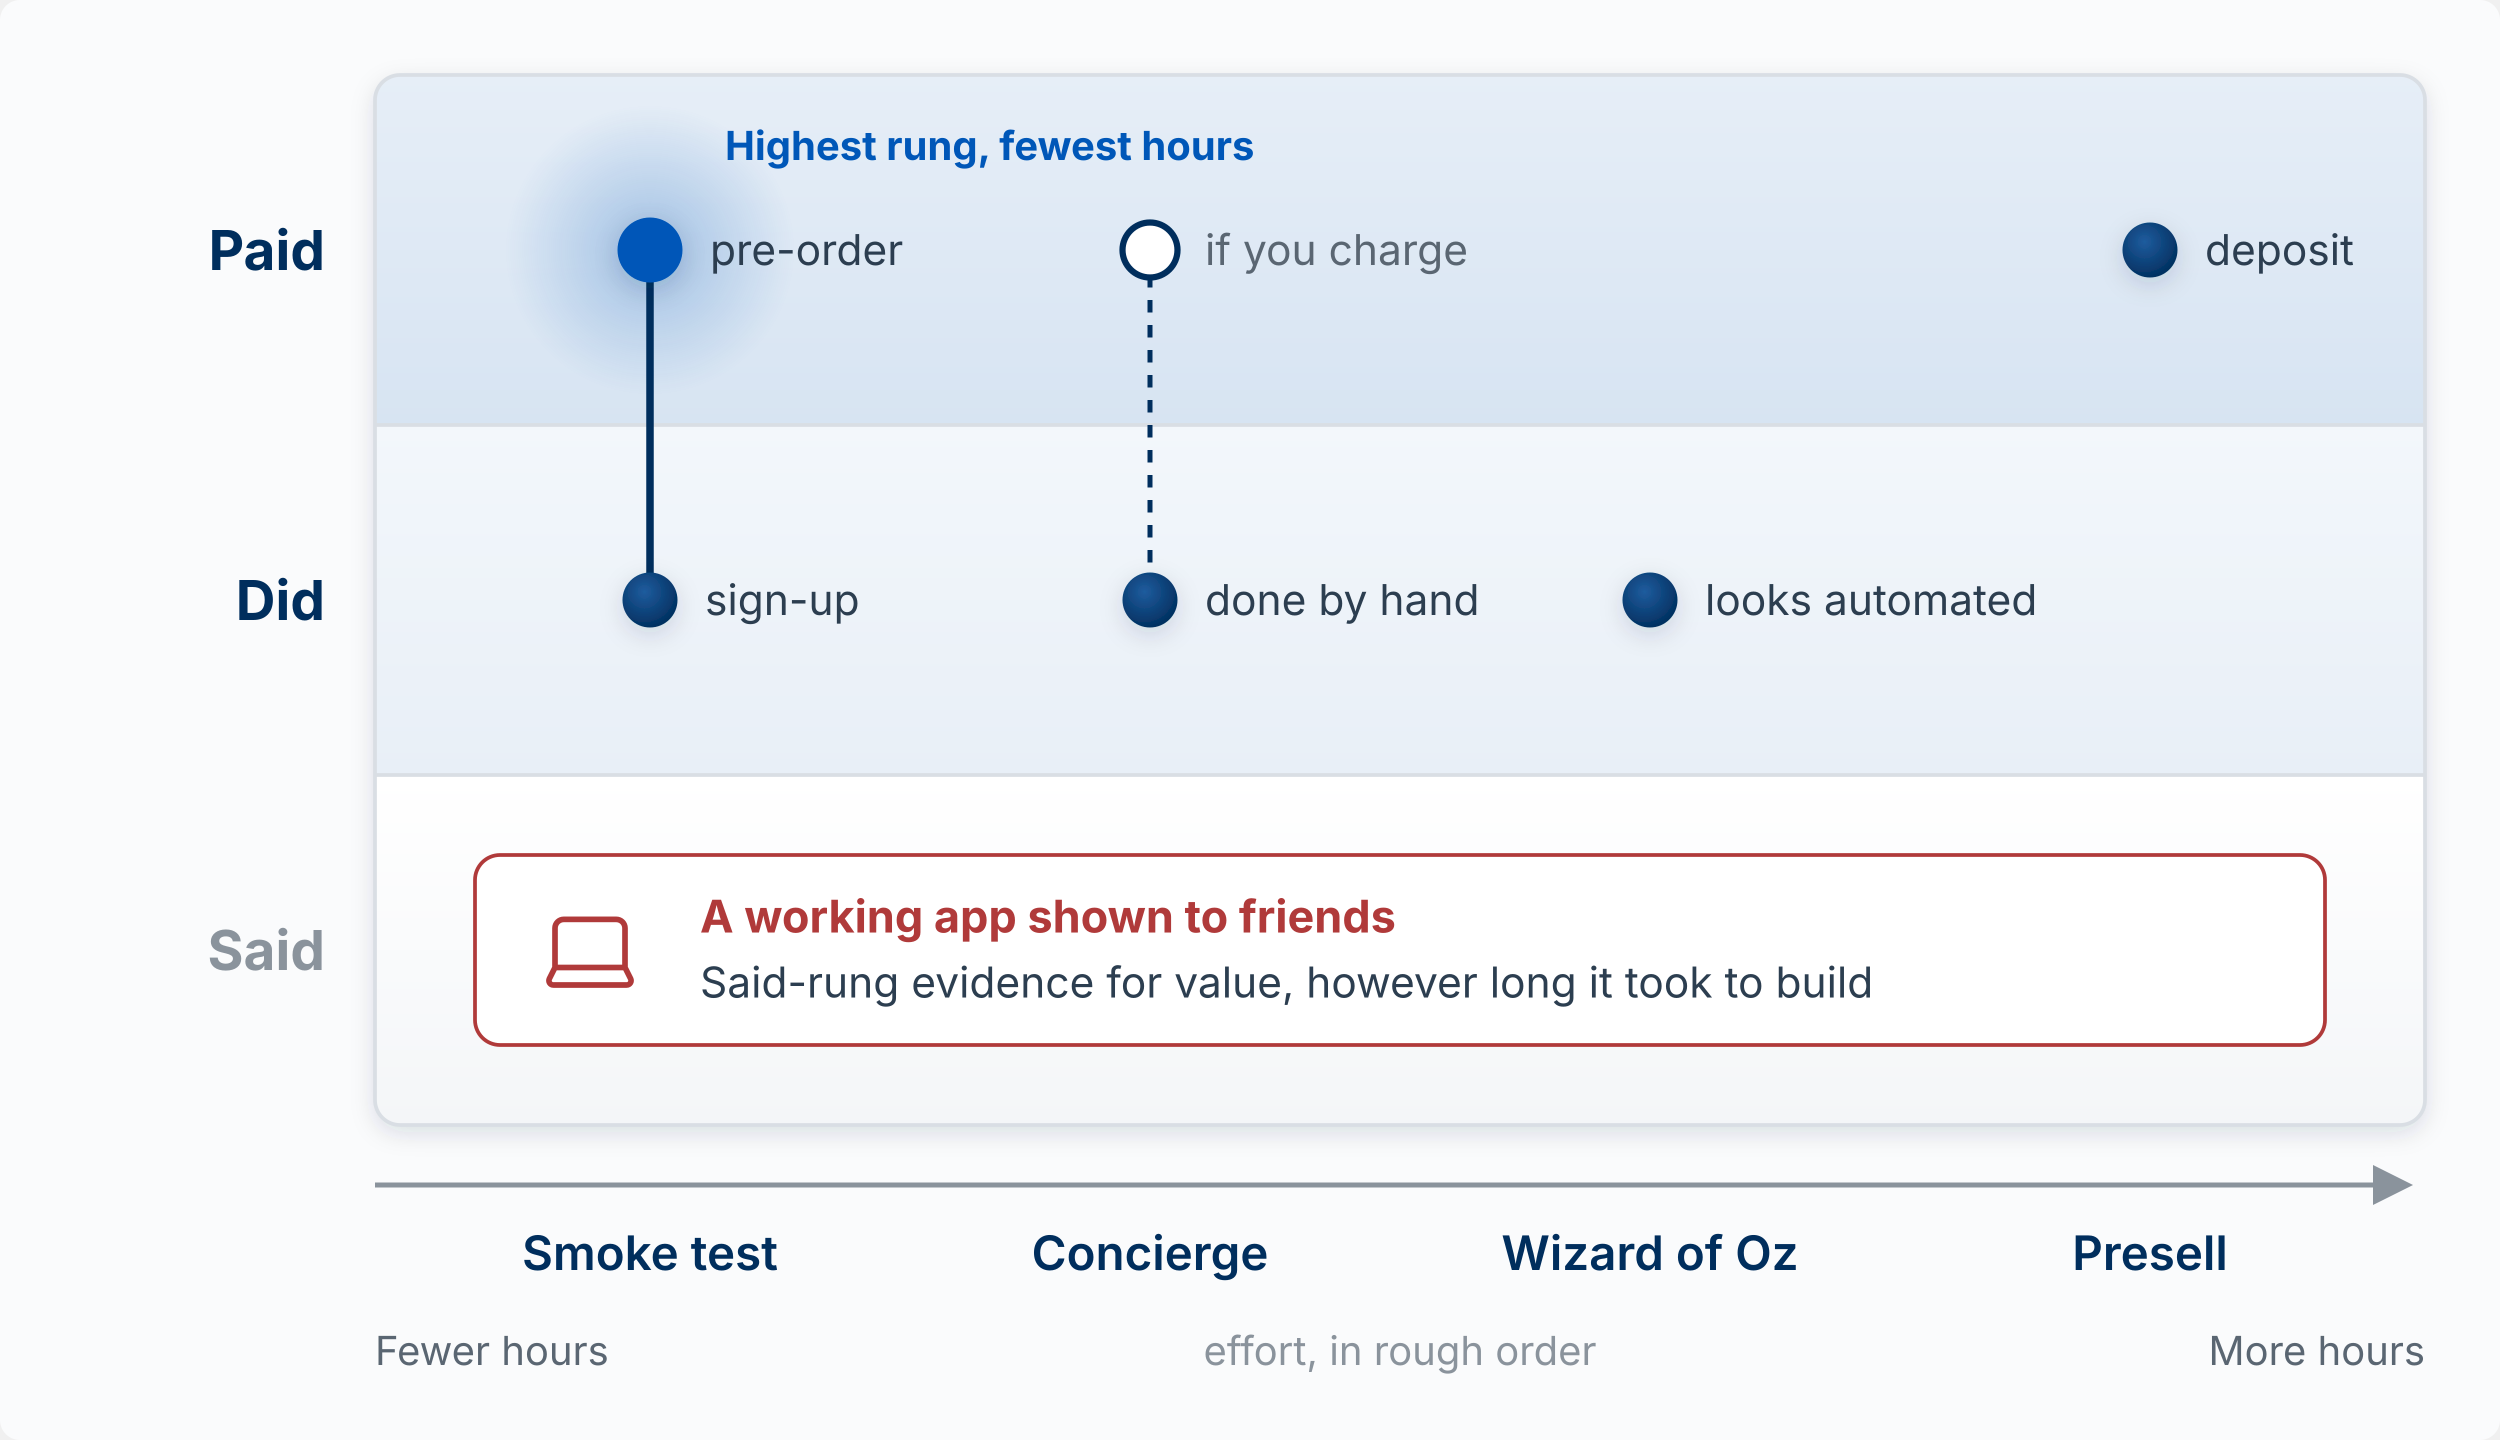
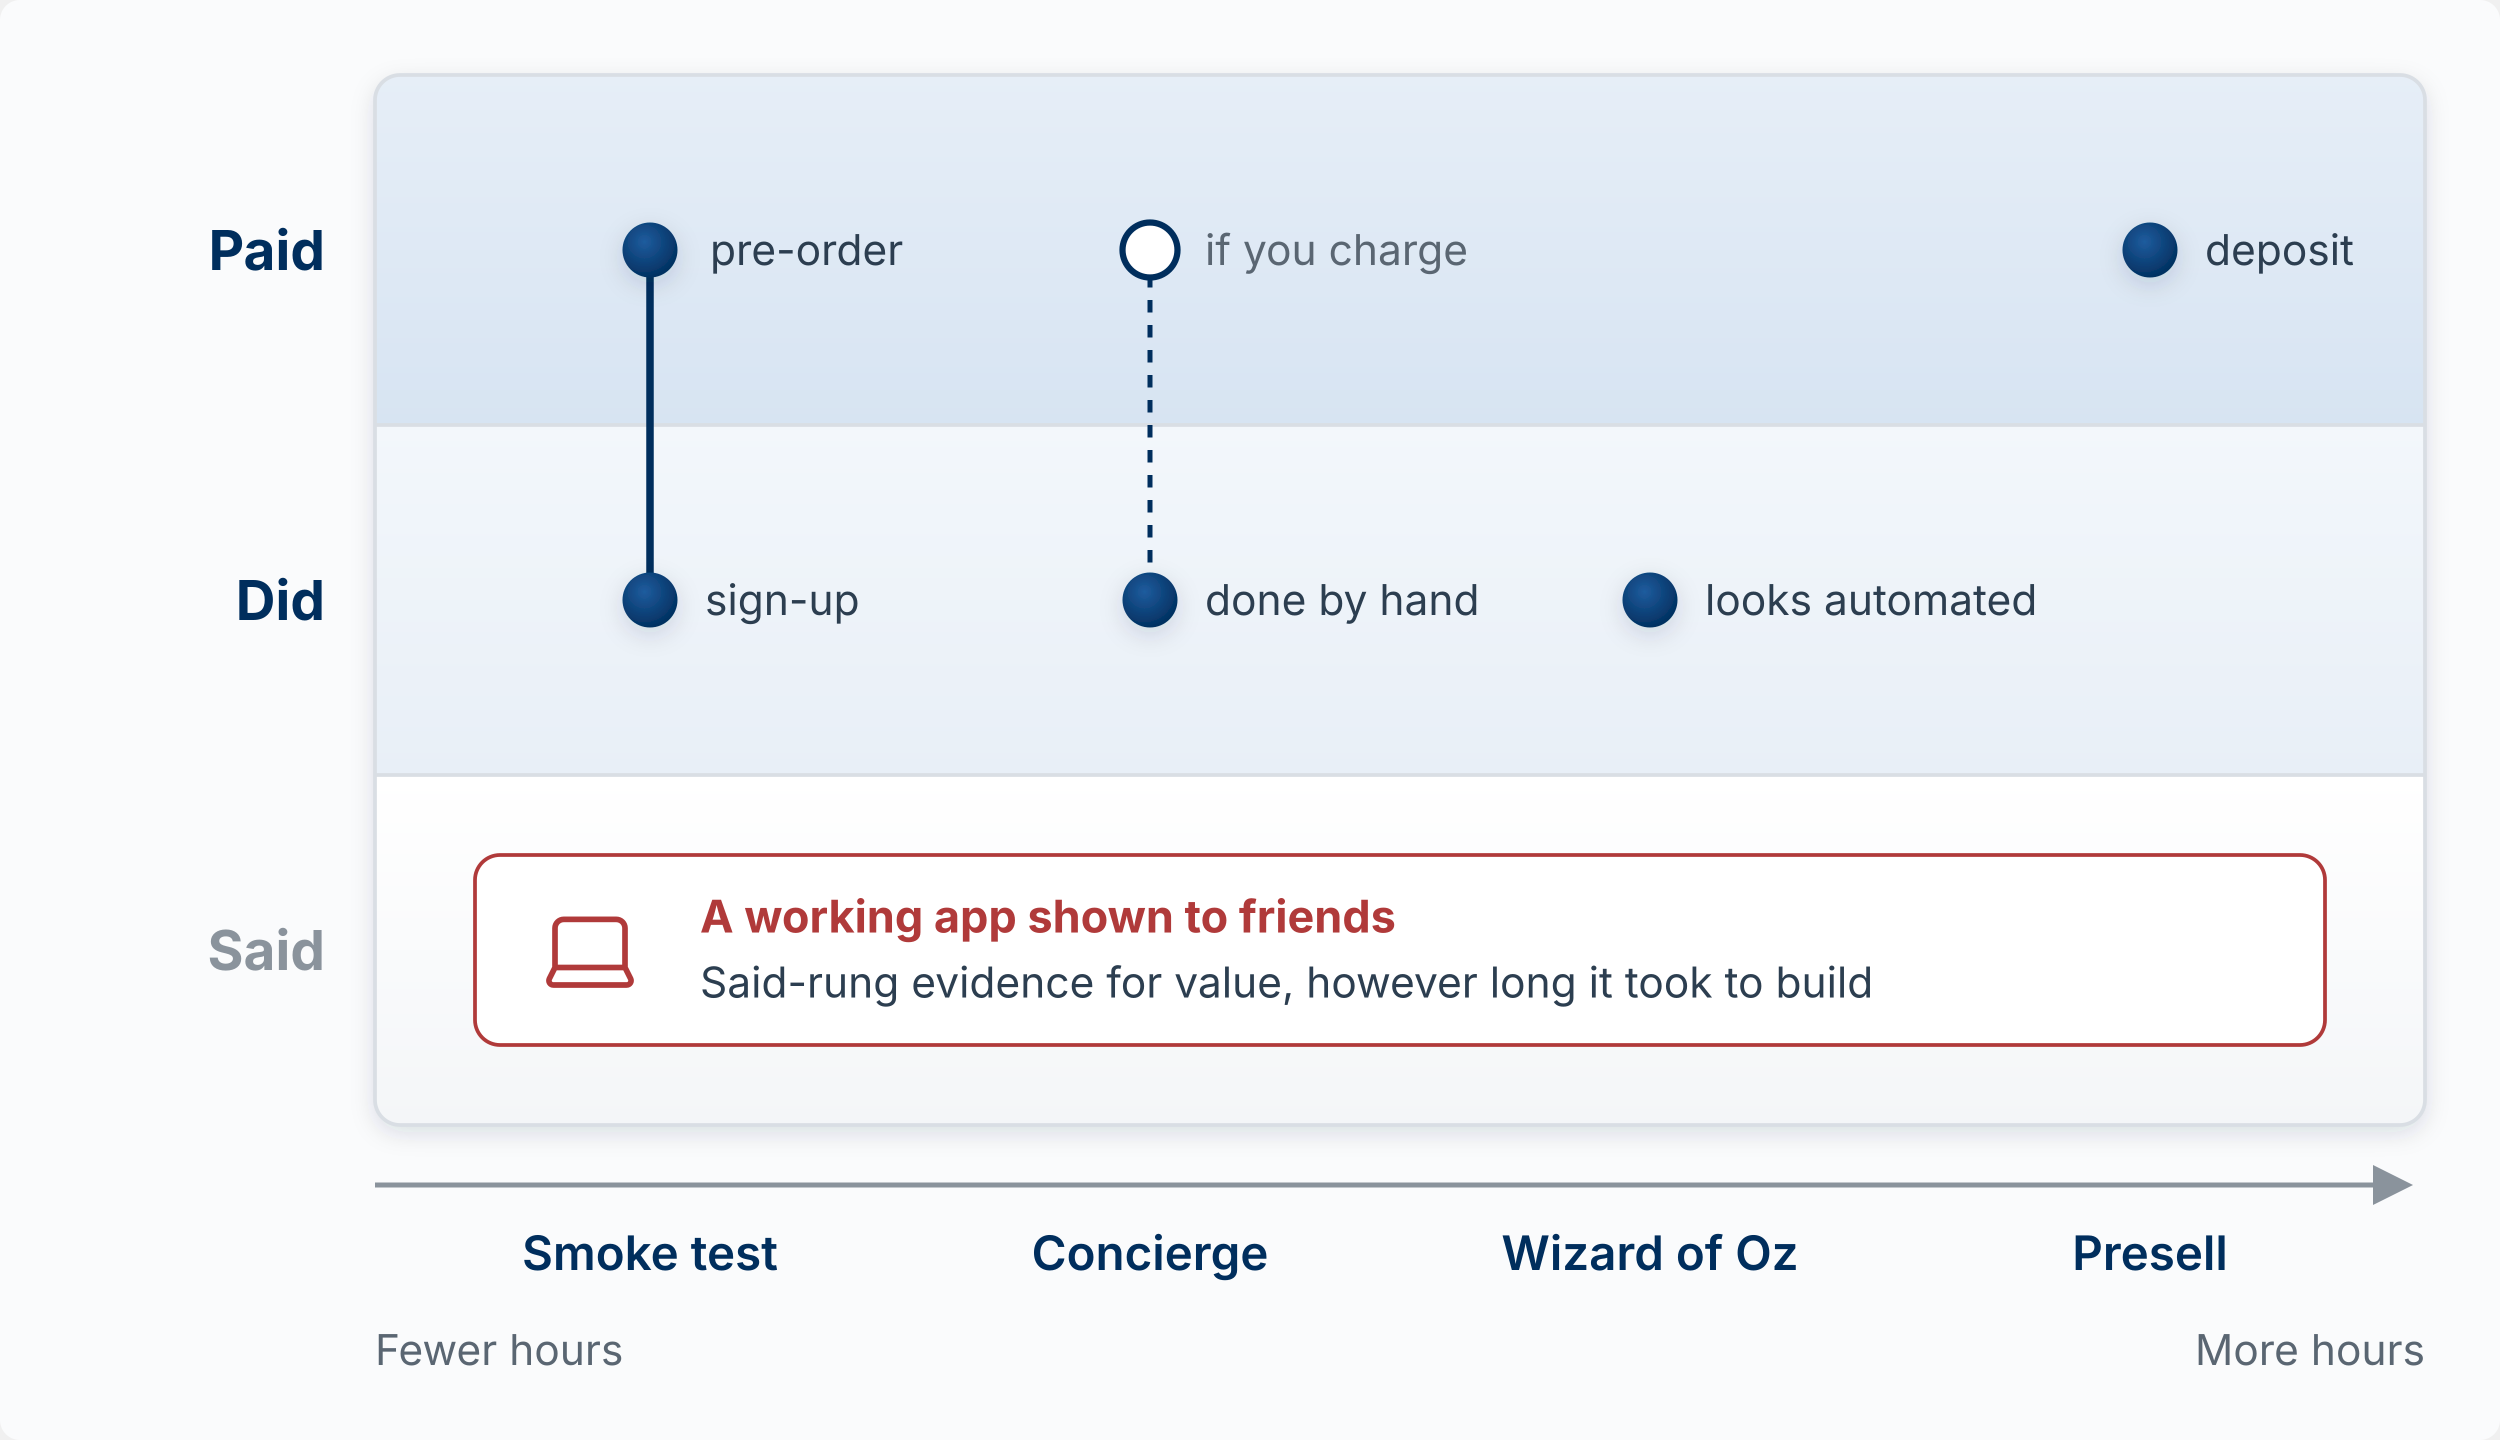
<svg xmlns="http://www.w3.org/2000/svg" viewBox="0 0 1000 576" role="img" aria-labelledby="t d" font-family="Inter, 'Helvetica Neue', Helvetica, Arial, sans-serif">
  <defs>
    <linearGradient id="gPaid" x1="0" y1="0" x2="0" y2="1">
      <stop offset="0%" stop-color="#E6EEF7" />
      <stop offset="100%" stop-color="#D7E4F2" />
    </linearGradient>
    <linearGradient id="gDid" x1="0" y1="0" x2="0" y2="1">
      <stop offset="0%" stop-color="#F3F7FB" />
      <stop offset="100%" stop-color="#E8EFF7" />
    </linearGradient>
    <linearGradient id="gSaid" x1="0" y1="0" x2="0" y2="1">
      <stop offset="0%" stop-color="#FFFFFF" />
      <stop offset="100%" stop-color="#F4F6F8" />
    </linearGradient>
    <radialGradient id="gDot" cx="0.4" cy="0.35" r="0.7">
      <stop offset="0%" stop-color="#1F5C9E" />
      <stop offset="100%" stop-color="#002E5D" />
-     </radialGradient>
-     <radialGradient id="gHalo" cx="0.5" cy="0.5" r="0.5">
-       <stop offset="0%" stop-color="#0057B8" stop-opacity="0.28" />
-       <stop offset="100%" stop-color="#0057B8" stop-opacity="0" />
    </radialGradient>
    <filter id="sh" filterUnits="userSpaceOnUse" x="0" y="0" width="1000" height="620">
      <feDropShadow dx="0" dy="3" stdDeviation="5" flood-color="#0A2E4D" flood-opacity="0.14" />
    </filter>
    <marker id="ax" viewBox="0 0 10 10" refX="8" refY="5" markerWidth="8" markerHeight="8" orient="auto-start-reverse">
      <path d="M0,0 L10,5 L0,10 z" fill="#8A939C" />
    </marker>
  </defs>
  <rect x="0" y="0" width="1000" height="576" rx="8" fill="#FAFBFC" />
  <rect x="150" y="30" width="820" height="420" rx="10" fill="#FAFBFC" filter="url(#sh)" />
  <path d="M160,30 H960 a10,10 0 0 1 10,10 V170 H150 V40 a10,10 0 0 1 10,-10 Z" fill="url(#gPaid)" />
  <rect x="150" y="170" width="820" height="140" fill="url(#gDid)" />
  <path d="M150,310 H970 V440 a10,10 0 0 1 -10,10 H160 a10,10 0 0 1 -10,-10 Z" fill="url(#gSaid)" />
  <line x1="150" y1="170" x2="970" y2="170" stroke="#D9DEE4" stroke-width="1.5" />
  <line x1="150" y1="310" x2="970" y2="310" stroke="#D9DEE4" stroke-width="1.5" />
  <rect x="150" y="30" width="820" height="420" rx="10" fill="none" stroke="#D9DEE4" stroke-width="1.5" />
  <text x="130" y="108" text-anchor="end" font-size="22" font-weight="700" fill="#002E5D">Paid</text>
  <text x="130" y="248" text-anchor="end" font-size="22" font-weight="700" fill="#002E5D">Did</text>
  <text x="130" y="388" text-anchor="end" font-size="22" font-weight="700" fill="#8A939C">Said</text>
-   <circle cx="260" cy="100" r="58" fill="url(#gHalo)" />
-   <text x="290" y="64" font-size="16" font-weight="700" fill="#0057B8">Highest rung, fewest hours</text>
  <line x1="260" y1="100" x2="260" y2="240" stroke="#002E5D" stroke-width="3" />
-   <circle cx="260" cy="100" r="13" fill="#0057B8" filter="url(#sh)" />
+   <circle cx="260" cy="100" r="11" fill="url(#gDot)" filter="url(#sh)" />
  <circle cx="260" cy="240" r="11" fill="url(#gDot)" filter="url(#sh)" />
  <text x="284" y="106" font-size="17" fill="#2C3E50">pre-order</text>
  <text x="282" y="246" font-size="17" fill="#2C3E50">sign-up</text>
  <line x1="460" y1="100" x2="460" y2="240" stroke="#002E5D" stroke-width="2" stroke-dasharray="5 5" />
  <circle cx="460" cy="100" r="11" fill="#FFFFFF" stroke="#002E5D" stroke-width="2.5" />
  <circle cx="460" cy="240" r="11" fill="url(#gDot)" filter="url(#sh)" />
  <text x="482" y="106" font-size="17" fill="#5A6672">if you charge</text>
  <text x="482" y="246" font-size="17" fill="#2C3E50">done by hand</text>
  <circle cx="660" cy="240" r="11" fill="url(#gDot)" filter="url(#sh)" />
  <text x="682" y="246" font-size="17" fill="#2C3E50">looks automated</text>
  <circle cx="860" cy="100" r="11" fill="url(#gDot)" filter="url(#sh)" />
  <text x="882" y="106" font-size="17" fill="#2C3E50">deposit</text>
  <rect x="190" y="342" width="740" height="76" rx="10" fill="#FFFFFF" stroke="#B03A3A" stroke-width="1.5" />
  <g transform="translate(215,359) scale(1.75)" fill="none" stroke="#B03A3A" stroke-width="1.3" stroke-linecap="round" stroke-linejoin="round">
    <path d="M20 16V7a2 2 0 0 0-2-2H6a2 2 0 0 0-2 2v9m16 0H4m16 0 1.28 2.55a1 1 0 0 1-.9 1.45H3.62a1 1 0 0 1-.9-1.45L4 16" />
  </g>
  <text x="280" y="373" font-size="18" font-weight="700" fill="#B03A3A">A working app shown to friends</text>
  <text x="280" y="399" font-size="17" fill="#2C3E50">Said-rung evidence for value, however long it took to build</text>
  <line x1="150" y1="474" x2="962" y2="474" stroke="#8A939C" stroke-width="2" marker-end="url(#ax)" />
  <text x="260" y="508" text-anchor="middle" font-size="19" font-weight="600" fill="#002E5D">Smoke test</text>
  <text x="460" y="508" text-anchor="middle" font-size="19" font-weight="600" fill="#002E5D">Concierge</text>
  <text x="660" y="508" text-anchor="middle" font-size="19" font-weight="600" fill="#002E5D">Wizard of Oz</text>
  <text x="860" y="508" text-anchor="middle" font-size="19" font-weight="600" fill="#002E5D">Presell</text>
-   <text x="150" y="546" font-size="16" fill="#5A6672">Fewer hours</text>
-   <text x="970" y="546" text-anchor="end" font-size="16" fill="#5A6672">More hours</text>
-   <text x="560" y="546" text-anchor="middle" font-size="16" fill="#8A939C">effort, in rough order</text>
+   <text x="150" y="546" font-size="17" fill="#5A6672">Fewer hours</text>
+   <text x="970" y="546" text-anchor="end" font-size="17" fill="#5A6672">More hours</text>
</svg>
